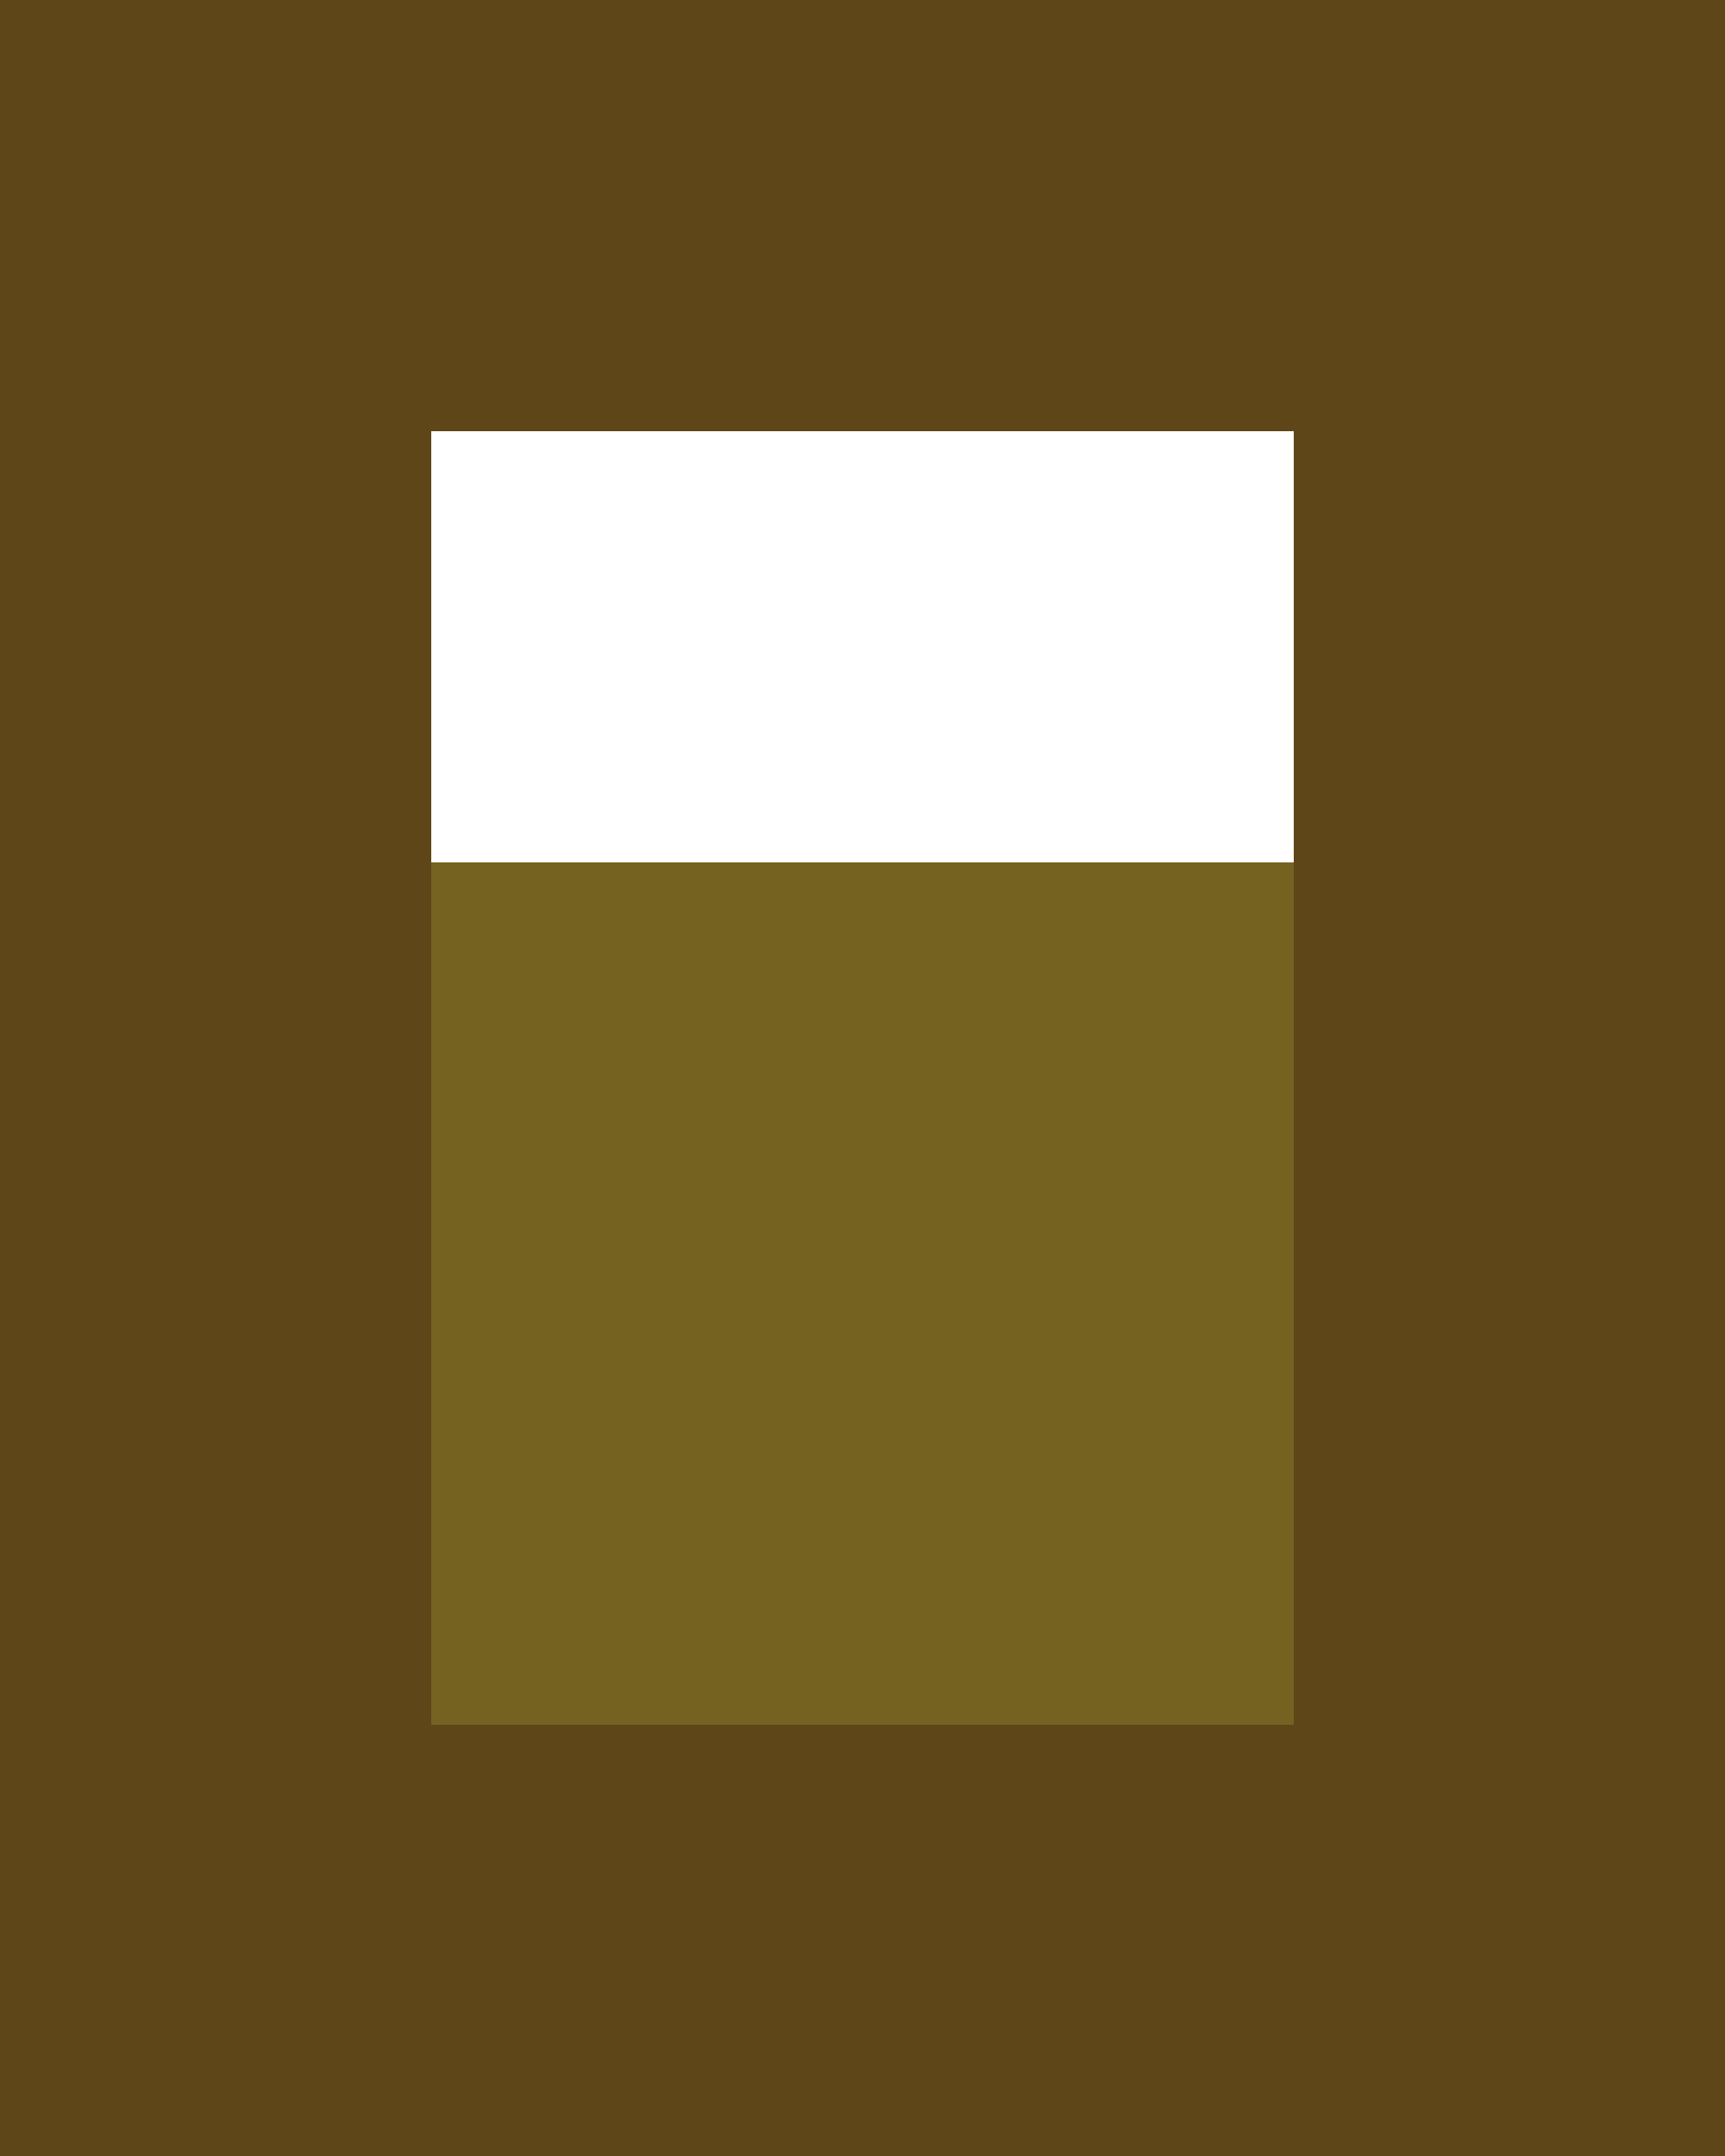
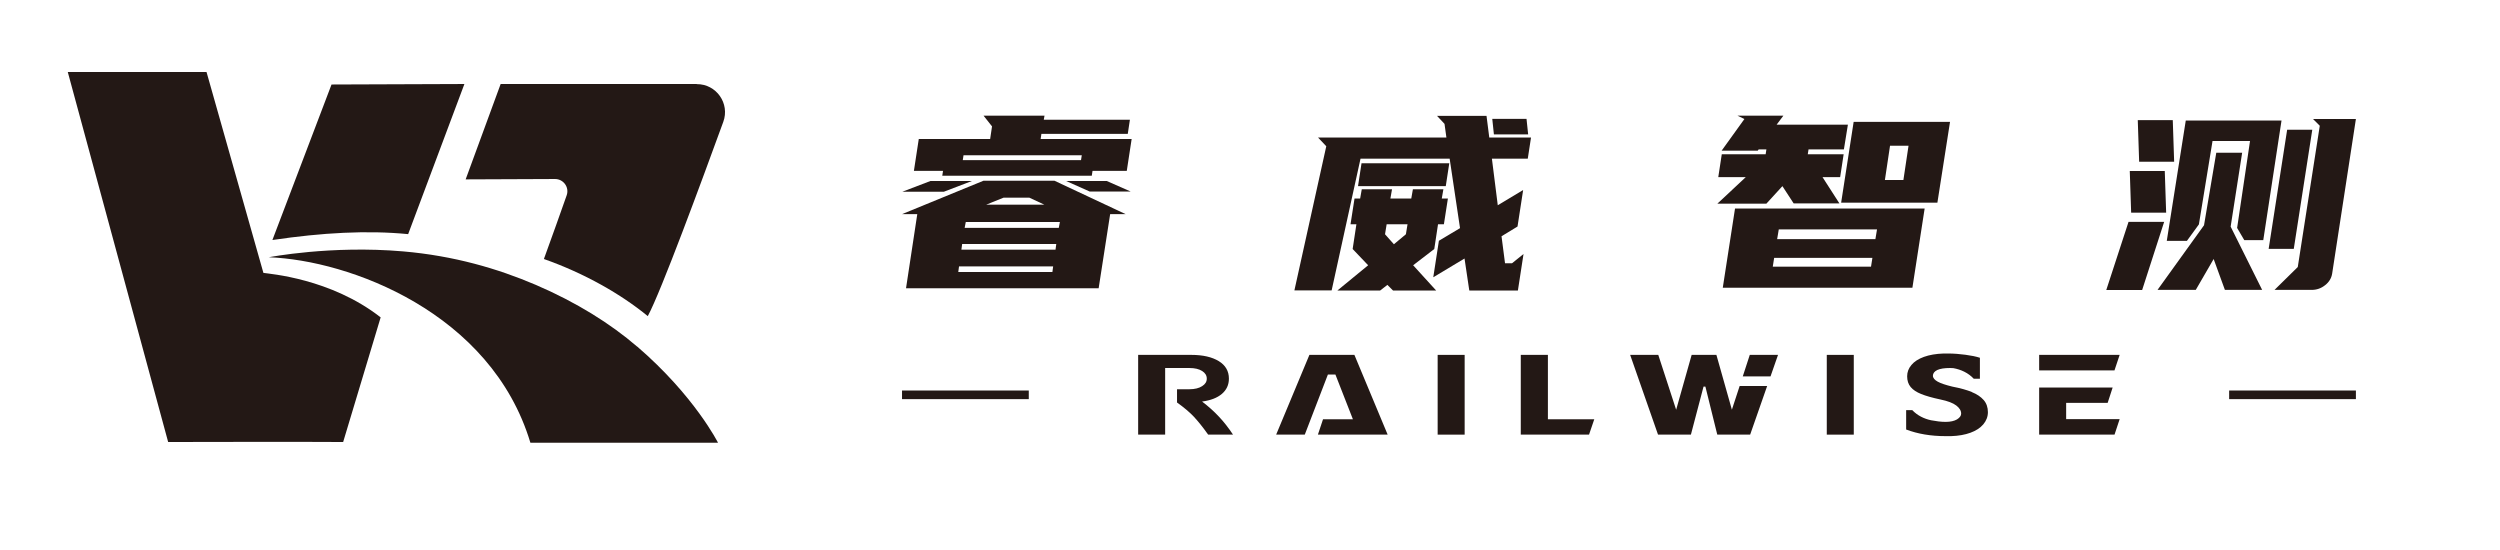
- <svg xmlns="http://www.w3.org/2000/svg" viewBox="0 0 80 100" fill="none">
-   <path d="M60 80H20V40H60V80Z" fill="#756220" />
-   <path d="M60 20H20V80H60V20ZM80 100H0V0H80V100Z" fill="#5f4618" />
+ <svg xmlns="http://www.w3.org/2000/svg" viewBox="150 160 200 44">
+   <g transform="matrix(1, 0, 0, 1, 155.4221, 165.7607)">
+     <path class="cls-1" d="M15.65,16.07L11.1,0H0s8.03,29.6,8.03,29.6c4.48,0,9-.03,14,0l3-9.97c-4-3.13-8.92-3.48-9.38-3.56h0Z" style="fill: rgb(35, 24, 21);" />
+     <path class="cls-1" d="M27.23,12.97L31.73.96l-10.63.04-4.73,12.44c3.98-.59,7.6-.79,10.86-.47Z" style="fill: rgb(35, 24, 21);" />
+     <path class="cls-1" d="M50.31.96h-15.68s-2.8,7.63-2.8,7.63l7.15-.03c.68,0,1.16.67.93,1.31-.46,1.32-1.2,3.38-1.82,5.09,3.24,1.14,6.17,2.81,8.31,4.57,1.06-1.96,4.3-10.77,6.04-15.54.54-1.47-.55-3.03-2.12-3.02Z" style="fill: rgb(35, 24, 21);" />
+     <path class="cls-1" d="M45.54,21.96c-2.1-1.81-4.83-3.53-8.12-4.94-3.02-1.29-6.53-2.32-10.6-2.67-5.78-.5-10.74.47-10.74.47.52.06,0,0,0,0,6.4.23,17.79,4.4,20.93,14.84h15.01s-1.88-3.75-6.47-7.7Z" style="fill: rgb(35, 24, 21);" />
+   </g>
+   <path class="cls-1" d="M 234.362 174.461 L 240.052 177.131 L 238.812 177.131 L 237.892 183.061 L 222.482 183.061 L 223.382 177.131 L 222.162 177.131 L 228.672 174.461 L 234.362 174.461 L 234.362 174.461 Z M 225.502 175.341 L 222.182 175.341 L 224.432 174.481 L 227.752 174.481 L 225.502 175.341 Z M 233.482 169.581 L 240.392 169.581 L 240.222 170.711 L 233.312 170.711 L 233.252 171.121 L 240.532 171.121 L 240.142 173.671 L 237.402 173.671 L 237.342 174.061 L 225.382 174.061 L 225.442 173.671 L 223.112 173.671 L 223.502 171.121 L 229.212 171.121 L 229.362 170.111 L 228.682 169.251 L 233.562 169.251 L 233.502 169.581 L 233.482 169.581 Z M 234.192 181.761 L 234.252 181.311 L 226.722 181.311 L 226.662 181.761 L 234.192 181.761 Z M 226.912 179.971 L 234.442 179.971 L 234.502 179.521 L 226.972 179.521 L 226.912 179.971 Z M 227.022 172.811 L 236.482 172.811 L 236.542 172.421 L 227.082 172.421 L 227.022 172.811 Z M 227.172 178.231 L 234.702 178.231 L 234.792 177.761 L 227.262 177.761 L 227.172 178.231 Z M 228.902 176.371 L 233.542 176.371 L 232.342 175.811 L 230.292 175.811 L 228.902 176.371 Z M 240.442 175.321 L 237.172 175.321 L 235.292 174.481 L 238.542 174.481 L 240.452 175.321 L 240.442 175.321 Z" style="fill: rgb(35, 24, 21);" />
+   <path class="cls-1" d="M 267.542 183.231 L 267.162 180.681 L 264.662 182.181 L 265.112 179.261 L 266.802 178.251 L 265.972 172.691 L 258.842 172.691 L 256.532 183.231 L 253.552 183.231 L 256.102 171.701 L 255.442 171.001 L 265.712 171.001 L 265.562 169.911 L 264.962 169.271 L 268.922 169.271 L 269.142 171.001 L 272.482 171.001 L 272.222 172.691 L 269.352 172.691 L 269.822 176.421 L 271.852 175.201 L 271.402 178.121 L 270.122 178.901 L 270.402 181.061 L 270.962 181.061 L 271.882 180.321 L 271.432 183.241 L 267.562 183.241 L 267.542 183.231 Z M 265.472 175.141 L 265.342 175.881 L 265.832 175.881 L 265.512 177.941 L 265.042 177.941 L 264.742 179.921 L 263.052 181.221 L 264.892 183.241 L 261.442 183.241 L 260.992 182.791 L 260.412 183.241 L 256.992 183.241 L 259.452 181.221 L 258.212 179.921 L 258.512 177.941 L 258.042 177.941 L 258.362 175.881 L 258.812 175.881 L 258.942 175.141 L 261.362 175.141 L 261.232 175.881 L 262.902 175.881 L 263.032 175.141 L 265.472 175.141 L 265.472 175.141 Z M 265.942 173.061 L 265.662 174.891 L 258.642 174.891 L 258.922 173.061 L 265.942 173.061 L 265.942 173.061 Z M 262.472 178.741 L 262.602 177.941 L 260.932 177.941 L 260.802 178.741 L 261.512 179.541 L 262.472 178.741 L 262.472 178.741 Z M 272.252 170.751 L 269.512 170.751 L 269.382 169.511 L 272.122 169.511 L 272.252 170.751 Z" style="fill: rgb(35, 24, 21);" />
+   <path class="cls-1" d="M 292.142 169.971 L 297.832 169.971 L 297.512 171.951 L 294.682 171.951 L 294.622 172.341 L 297.492 172.341 L 297.212 174.171 L 295.802 174.171 L 297.152 176.271 L 293.492 176.271 L 292.592 174.891 L 291.312 176.291 L 287.392 176.291 L 289.662 174.171 L 287.462 174.171 L 287.742 172.341 L 291.252 172.341 L 291.312 171.951 L 290.692 171.951 L 290.622 172.051 L 287.732 172.051 L 289.552 169.521 L 288.992 169.251 L 292.672 169.251 L 292.132 169.971 L 292.142 169.971 Z M 288.802 176.681 L 303.972 176.681 L 302.992 183.021 L 287.822 183.021 L 288.802 176.681 L 288.802 176.681 Z M 299.682 181.331 L 299.792 180.631 L 291.932 180.631 L 291.822 181.331 L 299.672 181.331 L 299.682 181.331 Z M 292.172 179.131 L 300.032 179.131 L 300.162 178.351 L 292.302 178.351 L 292.172 179.131 Z M 298.292 169.751 L 306.002 169.751 L 304.992 176.211 L 297.292 176.211 L 298.292 169.751 L 298.292 169.751 Z M 302.272 174.401 L 302.682 171.661 L 301.202 171.661 L 300.792 174.401 L 302.272 174.401 Z" style="fill: rgb(35, 24, 21);" />
+   <path class="cls-1" d="M 318.502 183.201 L 320.282 177.751 L 323.132 177.751 L 321.372 183.201 L 318.502 183.201 Z M 320.492 177.011 L 320.382 173.681 L 323.182 173.681 L 323.292 177.011 L 320.482 177.011 L 320.492 177.011 Z M 321.132 172.941 L 321.022 169.611 L 323.822 169.611 L 323.932 172.941 L 321.132 172.941 Z M 329.372 172.221 L 328.452 178.131 L 330.972 183.191 L 327.992 183.191 L 327.092 180.721 L 325.662 183.191 L 322.602 183.191 L 326.322 178.021 L 327.302 172.221 L 329.352 172.221 L 329.372 172.221 Z M 328.972 178.221 L 330.002 171.281 L 327.002 171.281 L 325.912 177.951 L 324.952 179.271 L 323.342 179.271 L 324.862 169.641 L 332.522 169.641 L 331.062 179.211 L 329.542 179.211 L 328.962 178.221 L 328.972 178.221 Z M 334.982 170.381 L 333.502 179.911 L 331.492 179.911 L 332.972 170.381 L 334.982 170.381 L 334.982 170.381 Z M 338.472 169.521 L 336.572 181.891 C 336.512 182.251 336.332 182.561 336.012 182.811 C 335.702 183.061 335.342 183.191 334.942 183.191 L 331.962 183.191 L 333.822 181.361 L 335.582 170.061 L 335.042 169.521 L 338.462 169.521 L 338.472 169.521 Z" style="fill: rgb(35, 24, 21);" />
+   <rect class="cls-1" x="222.162" y="191.241" width="10.14" height="0.69" style="fill: rgb(35, 24, 21);" />
+   <rect class="cls-1" x="172.91" y="25.48" width="10.14" height="0.69" style="fill: rgb(35, 24, 21);" transform="matrix(1, 0, 0, 1, 155.4221, 165.7607)" />
+   <g transform="matrix(1, 0, 0, 1, 155.4221, 165.7607)">
+     <path class="cls-1" d="M128.67,27.02h0s-.06,0,0,0Z" style="fill: rgb(35, 24, 21);" />
+     <path class="cls-1" d="M133.13,27.02h0c.06,0,.03,0,0,0Z" style="fill: rgb(35, 24, 21);" />
+     <rect class="cls-1" x="109.59" y="22.63" width="2.16" height="6.38" style="fill: rgb(35, 24, 21);" />
+     <path class="cls-1" d="M90.76,26.36c.67-.09,1.19-.29,1.57-.61.37-.32.56-.72.56-1.22,0-.6-.27-1.07-.81-1.4-.54-.33-1.27-.5-2.2-.5h-4.25v6.38h2.16v-5.33h1.93c.44,0,.78.08,1.03.24.25.16.37.36.37.61s-.12.44-.37.6c-.24.16-.59.25-1.04.25h-.97v1.06c.55.39,1,.77,1.35,1.14.35.38.73.85,1.14,1.43h1.99c-.36-.54-.73-1.02-1.13-1.44-.39-.42-.84-.82-1.35-1.21Z" style="fill: rgb(35, 24, 21);" />
+     <rect class="cls-1" x="140.72" y="22.63" width="2.16" height="6.38" style="fill: rgb(35, 24, 21);" />
+     <path class="cls-1" d="M152.33,25.6c-.4-.16-.92-.31-1.56-.43-.53-.13-.93-.26-1.18-.4-.25-.14-.38-.3-.38-.47,0-.19.12-.35.35-.46.24-.11.58-.16,1.02-.16.08,0,.17,0,.26.01.62.11,1.2.38,1.64.85h.49v-.5s0,0,0,0v-1.18c-.31-.1-.7-.18-1.16-.24-.46-.06-.92-.1-1.37-.1-.17,0-.29,0-.37,0-.61.02-1.14.11-1.58.27-.44.16-.78.38-1,.65-.23.27-.34.57-.34.9,0,.35.09.63.28.86.19.23.47.41.84.56.37.15.89.3,1.55.44.58.12,1,.28,1.26.48.26.2.39.41.39.65,0,.17-.11.32-.33.46-.22.13-.53.2-.91.2-.36,0-.75-.05-1.17-.13-.56-.12-1.09-.38-1.5-.81h-.49v1.55c.92.35,1.97.53,3.15.53.2,0,.35,0,.45,0,.59-.02,1.1-.11,1.54-.27s.78-.38,1.03-.67c.24-.29.37-.61.37-.98s-.11-.71-.34-.97c-.23-.26-.54-.47-.94-.63Z" style="fill: rgb(35, 24, 21);" />
+     <path class="cls-1" d="M99.33,22.63l-2.66,6.38h2.29l1.85-4.81c.29,0,.31,0,.6,0l1.4,3.58h-2.39l-.41,1.23h5.58l-2.66-6.38h-3.6Z" style="fill: rgb(35, 24, 21);" />
+     <polygon class="cls-1" points="118.41 27.78 118.41 22.63 116.24 22.63 116.24 29.01 121.7 29.01 122.12 27.78 118.41 27.78" style="fill: rgb(35, 24, 21);" />
+     <polygon class="cls-1" points="163.74 23.87 163.74 23.86 163.74 23.86 164.15 22.63 157.71 22.63 157.71 23.87 163.74 23.87" style="fill: rgb(35, 24, 21);" />
+     <polygon class="cls-1" points="159.87 26.47 163.19 26.47 163.59 25.24 157.71 25.24 157.71 29.01 163.74 29.01 164.15 27.77 159.87 27.77 159.87 26.47" style="fill: rgb(35, 24, 21);" />
+     <polygon class="cls-1" points="136.82 22.63 134.56 22.63 134 24.35 136.22 24.35 136.82 22.63" style="fill: rgb(35, 24, 21);" />
+     <path class="cls-1" d="M133.13,27.02h0c-.06,0-.03,0,0,0Z" style="fill: rgb(35, 24, 21);" />
+     <path class="cls-1" d="M128.67,27.02h0s.06,0,0,0Z" style="fill: rgb(35, 24, 21);" />
+     <path class="cls-1" d="M133.13,27.02h0,0s.06,0,0,0h0s-.06,0,0,0l-1.24-4.39h-1.98l-1.24,4.39c.06,0,.03,0,0,0h0c-.06,0-.03,0,0,0h0s0,0,0,0l-1.43-4.39h-2.25l2.23,6.38h2.63l1.01-3.84c.08,0,.07,0,.15,0l.95,3.84h2.63l1.36-3.89h-2.2l-.62,1.89Z" style="fill: rgb(35, 24, 21);" />
+   </g>
</svg>
